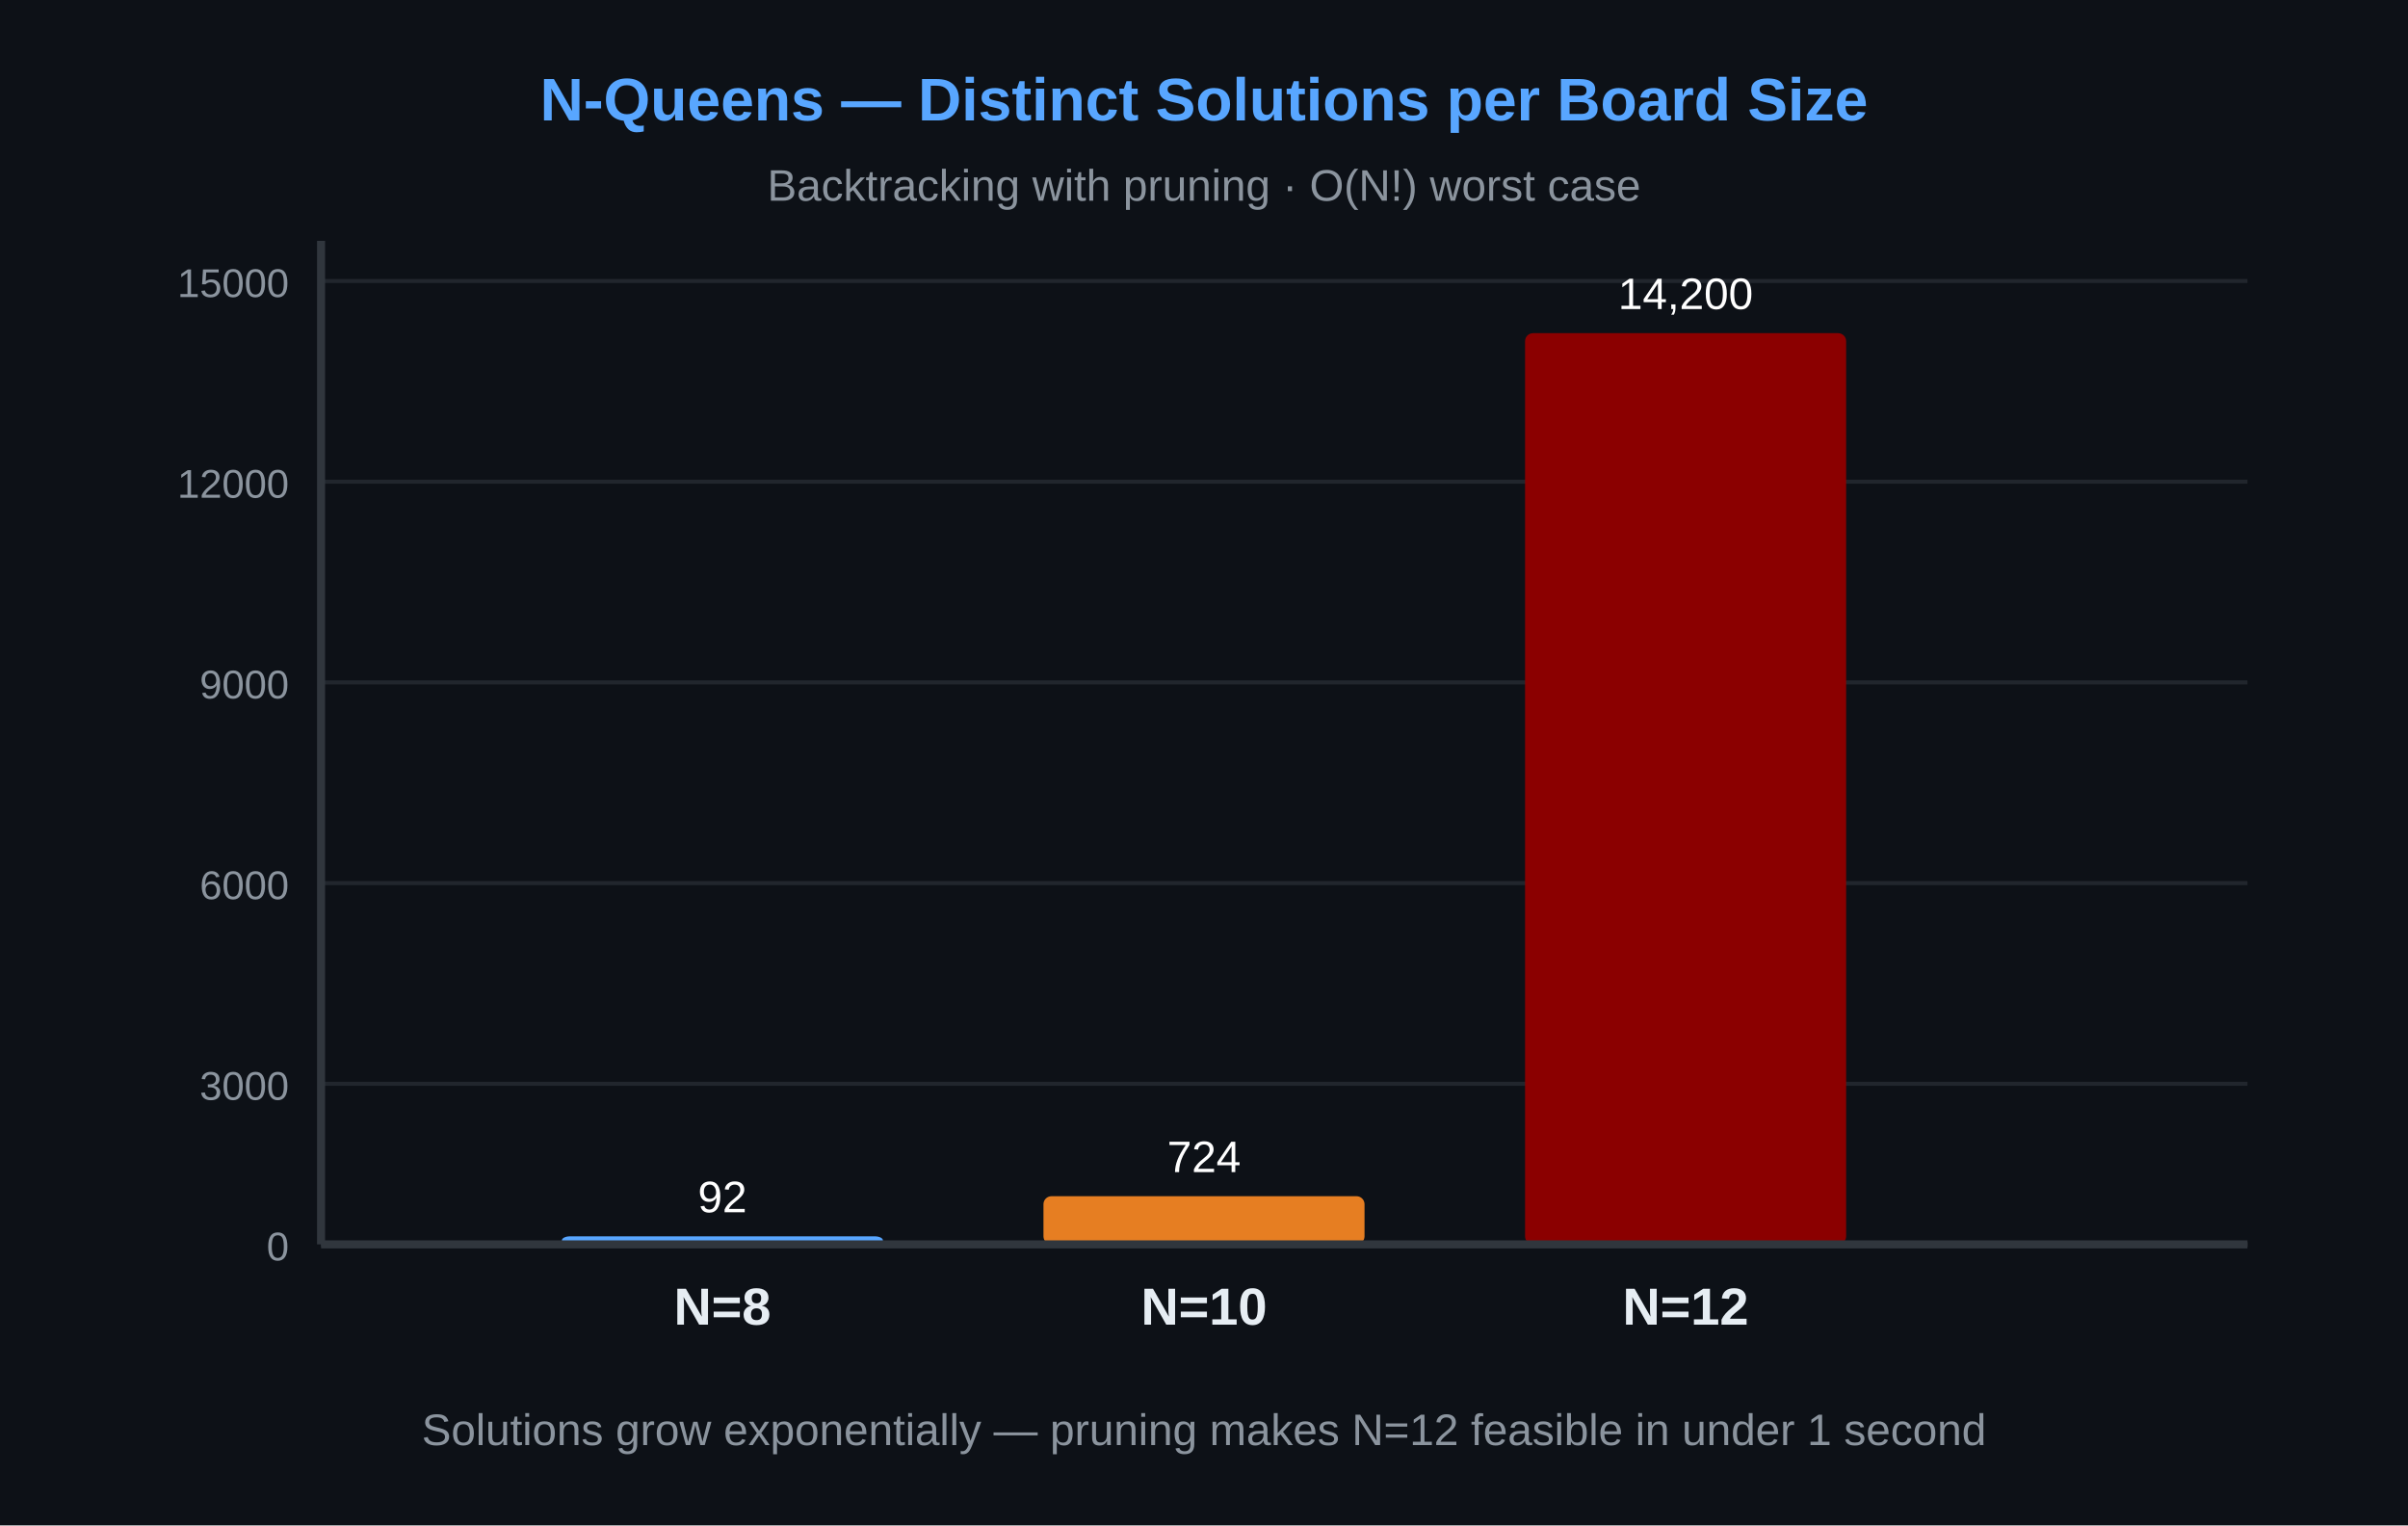
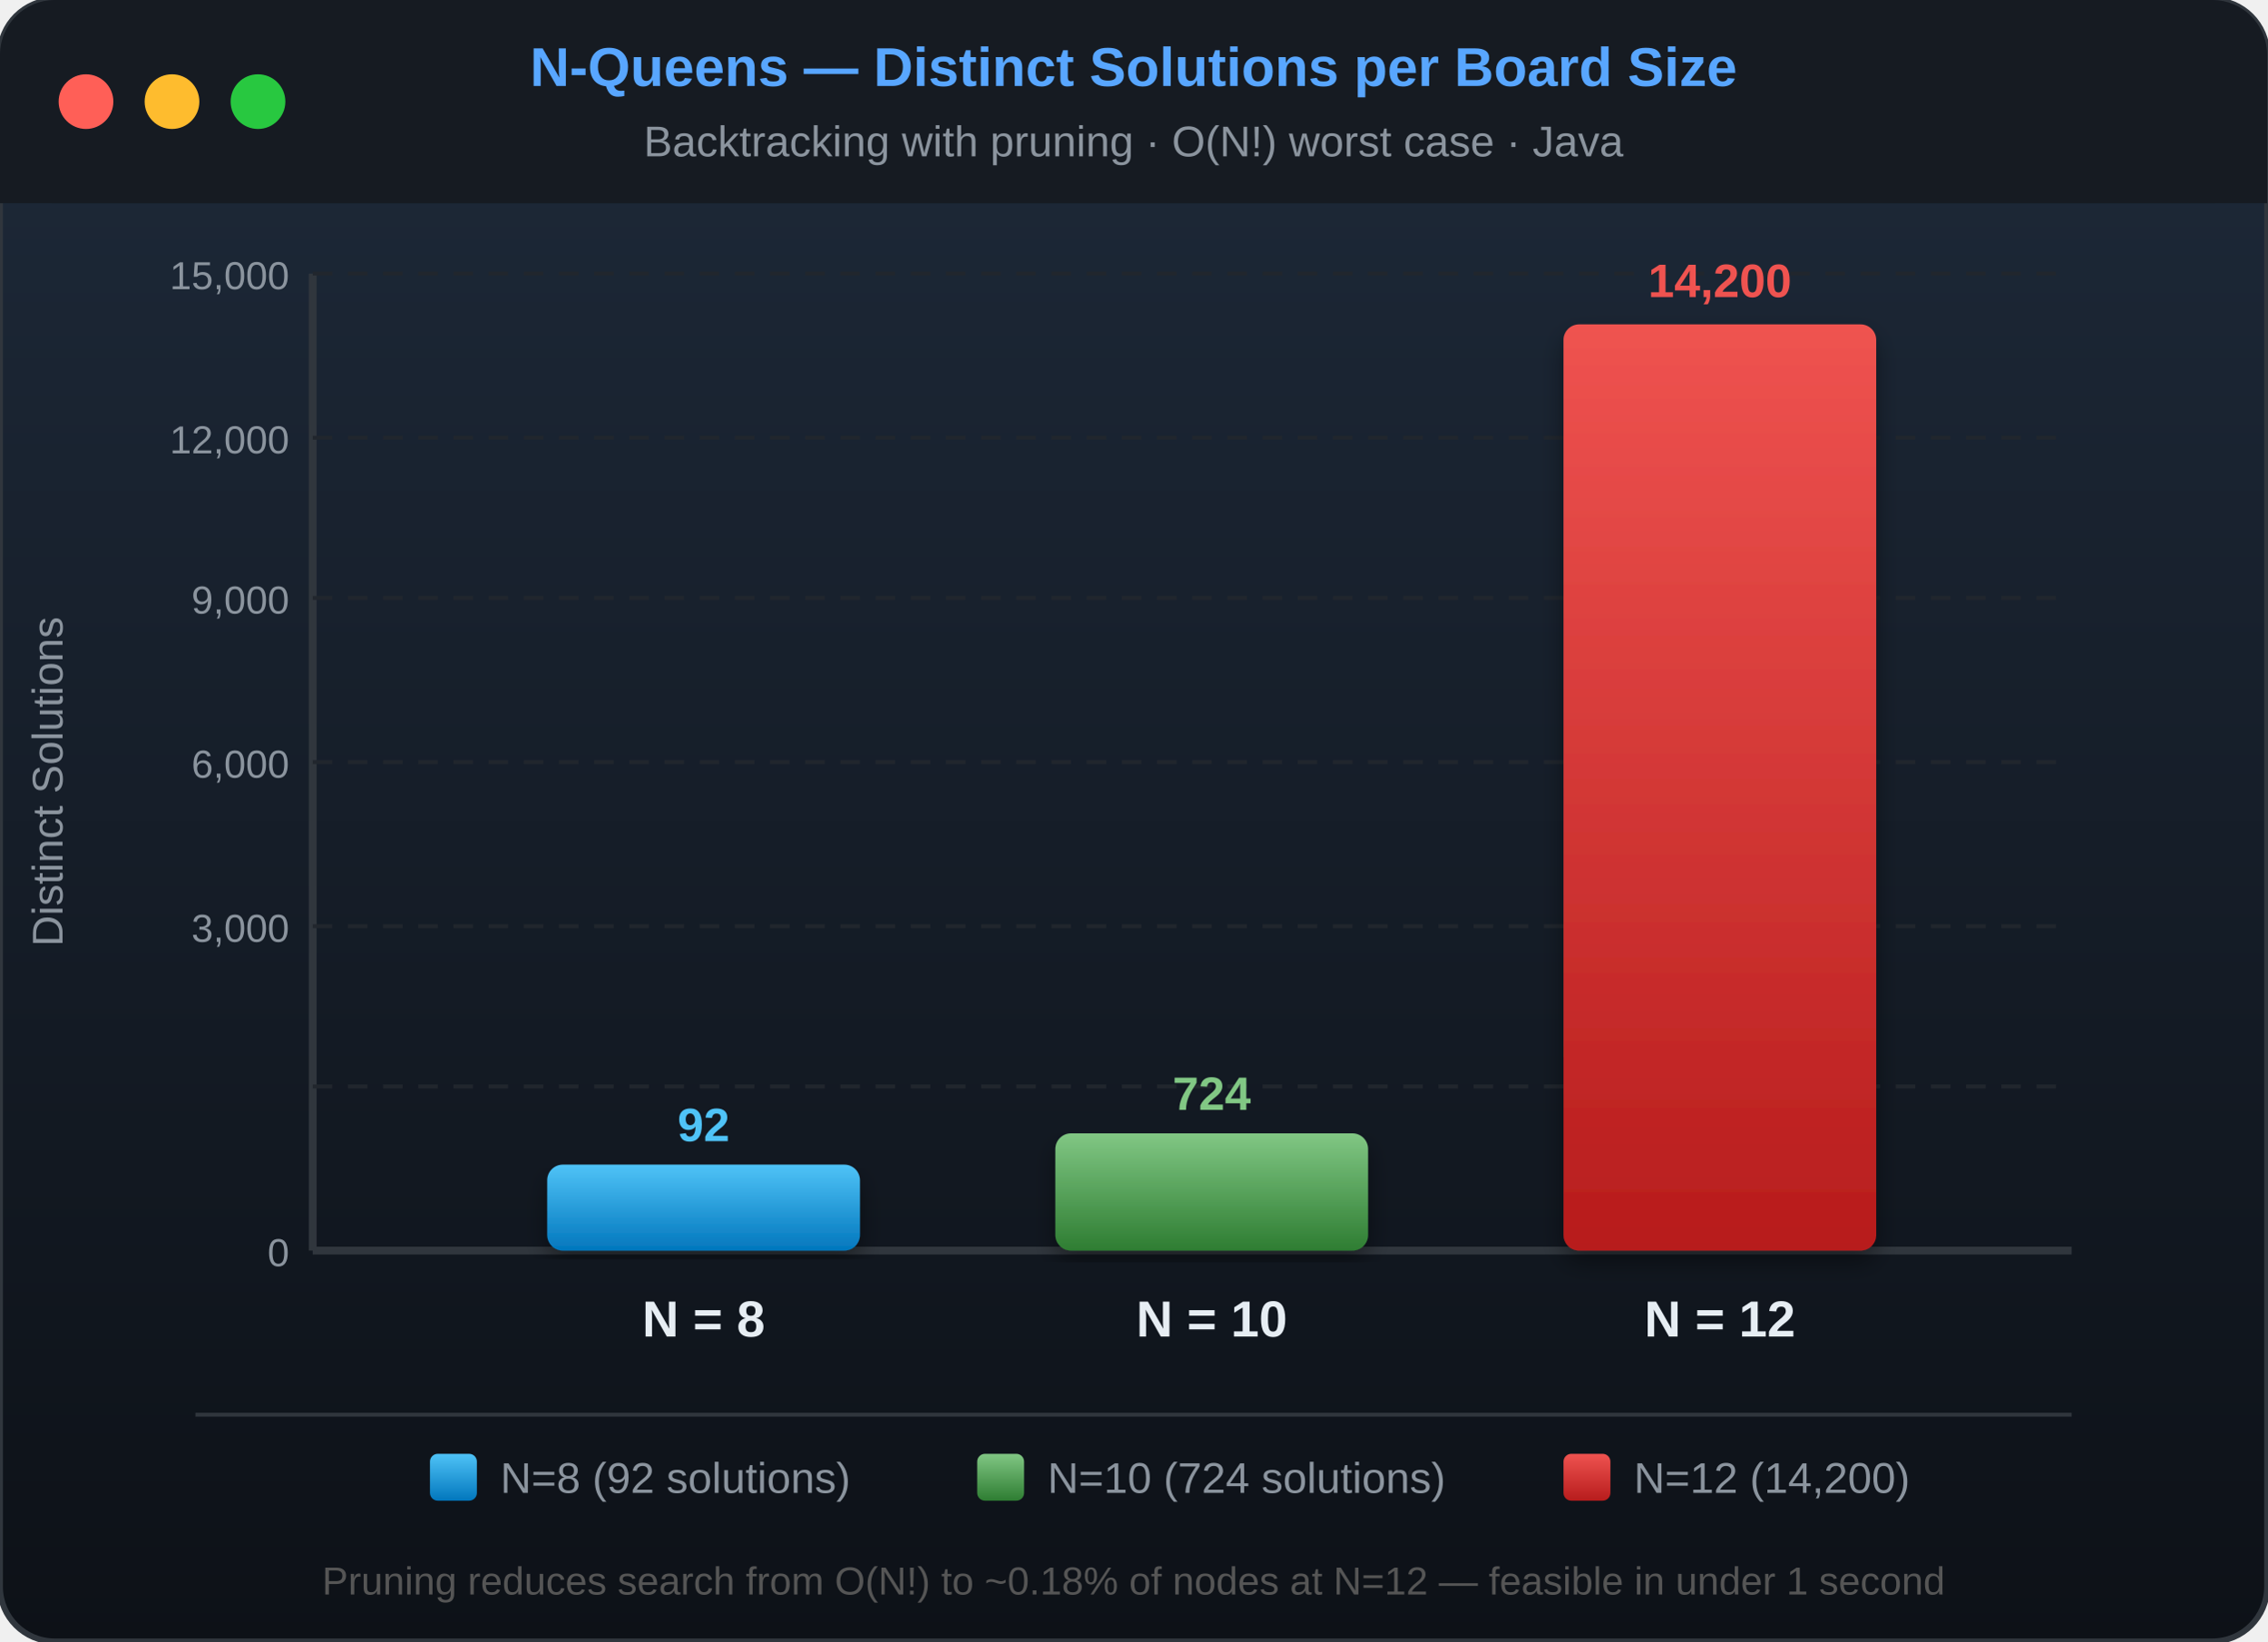
- <svg xmlns="http://www.w3.org/2000/svg" width="600" height="380" viewBox="0 0 600 380">
-   <rect width="600" height="380" fill="#0D1117" />
-   <text x="300" y="30" text-anchor="middle" font-family="Segoe UI,Arial" font-size="15" font-weight="bold" fill="#58A6FF">N-Queens — Distinct Solutions per Board Size</text>
-   <text x="300" y="50" text-anchor="middle" font-family="Segoe UI,Arial" font-size="11" fill="#8B949E">Backtracking with pruning · O(N!) worst case</text>
-   <line x1="80" y1="70" x2="560" y2="70" stroke="#21262D" stroke-width="1" />
-   <line x1="80" y1="120" x2="560" y2="120" stroke="#21262D" stroke-width="1" />
-   <line x1="80" y1="170" x2="560" y2="170" stroke="#21262D" stroke-width="1" />
-   <line x1="80" y1="220" x2="560" y2="220" stroke="#21262D" stroke-width="1" />
-   <line x1="80" y1="270" x2="560" y2="270" stroke="#21262D" stroke-width="1" />
-   <line x1="80" y1="310" x2="560" y2="310" stroke="#30363D" stroke-width="1" />
-   <text x="72" y="74" text-anchor="end" font-family="Segoe UI,Arial" font-size="10" fill="#8B949E">15000</text>
-   <text x="72" y="124" text-anchor="end" font-family="Segoe UI,Arial" font-size="10" fill="#8B949E">12000</text>
-   <text x="72" y="174" text-anchor="end" font-family="Segoe UI,Arial" font-size="10" fill="#8B949E">9000</text>
-   <text x="72" y="224" text-anchor="end" font-family="Segoe UI,Arial" font-size="10" fill="#8B949E">6000</text>
-   <text x="72" y="274" text-anchor="end" font-family="Segoe UI,Arial" font-size="10" fill="#8B949E">3000</text>
-   <text x="72" y="314" text-anchor="end" font-family="Segoe UI,Arial" font-size="10" fill="#8B949E">0</text>
-   <rect x="140" y="308" width="80" height="2" fill="#58A6FF" rx="2" />
-   <text x="180" y="302" text-anchor="middle" font-family="Segoe UI,Arial" font-size="11" fill="white">92</text>
-   <text x="180" y="330" text-anchor="middle" font-family="Segoe UI,Arial" font-size="13" font-weight="bold" fill="#E6EDF3">N=8</text>
-   <rect x="260" y="298" width="80" height="12" fill="#E67E22" rx="2" />
-   <text x="300" y="292" text-anchor="middle" font-family="Segoe UI,Arial" font-size="11" fill="white">724</text>
-   <text x="300" y="330" text-anchor="middle" font-family="Segoe UI,Arial" font-size="13" font-weight="bold" fill="#E6EDF3">N=10</text>
-   <rect x="380" y="83" width="80" height="227" fill="#8B0000" rx="2" />
-   <text x="420" y="77" text-anchor="middle" font-family="Segoe UI,Arial" font-size="11" fill="white">14,200</text>
-   <text x="420" y="330" text-anchor="middle" font-family="Segoe UI,Arial" font-size="13" font-weight="bold" fill="#E6EDF3">N=12</text>
-   <line x1="80" y1="310" x2="560" y2="310" stroke="#30363D" stroke-width="2" />
-   <line x1="80" y1="60" x2="80" y2="310" stroke="#30363D" stroke-width="2" />
-   <text x="300" y="360" text-anchor="middle" font-family="Segoe UI,Arial" font-size="11" fill="#8B949E">Solutions grow exponentially — pruning makes N=12 feasible in under 1 second</text>
+ <svg xmlns="http://www.w3.org/2000/svg" width="580" height="420" viewBox="0 0 580 420">
+   <defs>
+     <linearGradient id="bgGrad" x1="0" y1="0" x2="0" y2="1">
+       <stop offset="0%" stop-color="#1e2a3a" />
+       <stop offset="100%" stop-color="#0d1117" />
+     </linearGradient>
+     <linearGradient id="bar8" x1="0" y1="0" x2="0" y2="1">
+       <stop offset="0%" stop-color="#4fc3f7" />
+       <stop offset="100%" stop-color="#0277bd" />
+     </linearGradient>
+     <linearGradient id="bar10" x1="0" y1="0" x2="0" y2="1">
+       <stop offset="0%" stop-color="#81c784" />
+       <stop offset="100%" stop-color="#2e7d32" />
+     </linearGradient>
+     <linearGradient id="bar12" x1="0" y1="0" x2="0" y2="1">
+       <stop offset="0%" stop-color="#ef5350" />
+       <stop offset="100%" stop-color="#b71c1c" />
+     </linearGradient>
+     <filter id="barShadow">
+       <feDropShadow dx="0" dy="3" stdDeviation="3" flood-color="#000" flood-opacity="0.4" />
+     </filter>
+   </defs>
+   <rect width="580" height="420" rx="14" fill="url(#bgGrad)" />
+   <rect width="580" height="420" rx="14" fill="none" stroke="#30363d" stroke-width="1.5" />
+   <rect x="0" y="0" width="580" height="52" rx="14" fill="#161b22" />
+   <rect x="0" y="38" width="580" height="14" fill="#161b22" />
+   <circle cx="22" cy="26" r="7" fill="#ff5f57" />
+   <circle cx="44" cy="26" r="7" fill="#febc2e" />
+   <circle cx="66" cy="26" r="7" fill="#28c840" />
+   <text x="290" y="22" text-anchor="middle" font-family="'Segoe UI',Arial" font-size="14" font-weight="bold" fill="#58A6FF">N-Queens — Distinct Solutions per Board Size</text>
+   <text x="290" y="40" text-anchor="middle" font-family="'Segoe UI',Arial" font-size="11" fill="#8b949e">Backtracking with pruning  ·  O(N!) worst case  ·  Java</text>
+   <line x1="80" y1="70" x2="80" y2="320" stroke="#30363d" stroke-width="2" />
+   <line x1="80" y1="320" x2="530" y2="320" stroke="#30363d" stroke-width="2" />
+   <line x1="80" y1="70" x2="530" y2="70" stroke="#21262d" stroke-width="1" stroke-dasharray="5,4" />
+   <line x1="80" y1="112" x2="530" y2="112" stroke="#21262d" stroke-width="1" stroke-dasharray="5,4" />
+   <line x1="80" y1="153" x2="530" y2="153" stroke="#21262d" stroke-width="1" stroke-dasharray="5,4" />
+   <line x1="80" y1="195" x2="530" y2="195" stroke="#21262d" stroke-width="1" stroke-dasharray="5,4" />
+   <line x1="80" y1="237" x2="530" y2="237" stroke="#21262d" stroke-width="1" stroke-dasharray="5,4" />
+   <line x1="80" y1="278" x2="530" y2="278" stroke="#21262d" stroke-width="1" stroke-dasharray="5,4" />
+   <text x="74" y="74" text-anchor="end" font-family="'Segoe UI',Arial" font-size="10" fill="#8b949e">15,000</text>
+   <text x="74" y="116" text-anchor="end" font-family="'Segoe UI',Arial" font-size="10" fill="#8b949e">12,000</text>
+   <text x="74" y="157" text-anchor="end" font-family="'Segoe UI',Arial" font-size="10" fill="#8b949e">9,000</text>
+   <text x="74" y="199" text-anchor="end" font-family="'Segoe UI',Arial" font-size="10" fill="#8b949e">6,000</text>
+   <text x="74" y="241" text-anchor="end" font-family="'Segoe UI',Arial" font-size="10" fill="#8b949e">3,000</text>
+   <text x="74" y="324" text-anchor="end" font-family="'Segoe UI',Arial" font-size="10" fill="#8b949e">0</text>
+   <text x="16" y="200" text-anchor="middle" font-family="'Segoe UI',Arial" font-size="11" fill="#8b949e" transform="rotate(-90,16,200)">Distinct Solutions</text>
+   <rect x="140" y="298" width="80" height="22" rx="4" fill="url(#bar8)" filter="url(#barShadow)" />
+   <text x="180" y="292" text-anchor="middle" font-family="'Segoe UI',Arial" font-size="12" font-weight="bold" fill="#4fc3f7">92</text>
+   <text x="180" y="342" text-anchor="middle" font-family="'Segoe UI',Arial" font-size="13" font-weight="bold" fill="#e6edf3">N = 8</text>
+   <rect x="270" y="290" width="80" height="30" rx="4" fill="url(#bar10)" filter="url(#barShadow)" />
+   <text x="310" y="284" text-anchor="middle" font-family="'Segoe UI',Arial" font-size="12" font-weight="bold" fill="#81c784">724</text>
+   <text x="310" y="342" text-anchor="middle" font-family="'Segoe UI',Arial" font-size="13" font-weight="bold" fill="#e6edf3">N = 10</text>
+   <rect x="400" y="83" width="80" height="237" rx="4" fill="url(#bar12)" filter="url(#barShadow)" />
+   <text x="440" y="76" text-anchor="middle" font-family="'Segoe UI',Arial" font-size="12" font-weight="bold" fill="#ef5350">14,200</text>
+   <text x="440" y="342" text-anchor="middle" font-family="'Segoe UI',Arial" font-size="13" font-weight="bold" fill="#e6edf3">N = 12</text>
+   <line x1="50" y1="362" x2="530" y2="362" stroke="#30363d" stroke-width="1" />
+   <rect x="110" y="372" width="12" height="12" rx="2" fill="url(#bar8)" />
+   <text x="128" y="382" font-family="'Segoe UI',Arial" font-size="11" fill="#8b949e">N=8 (92 solutions)</text>
+   <rect x="250" y="372" width="12" height="12" rx="2" fill="url(#bar10)" />
+   <text x="268" y="382" font-family="'Segoe UI',Arial" font-size="11" fill="#8b949e">N=10 (724 solutions)</text>
+   <rect x="400" y="372" width="12" height="12" rx="2" fill="url(#bar12)" />
+   <text x="418" y="382" font-family="'Segoe UI',Arial" font-size="11" fill="#8b949e">N=12 (14,200)</text>
+   <text x="290" y="408" text-anchor="middle" font-family="'Segoe UI',Arial" font-size="10" fill="#555">
+     Pruning reduces search from O(N!) to ~0.18% of nodes at N=12 — feasible in under 1 second
+   </text>
</svg>
